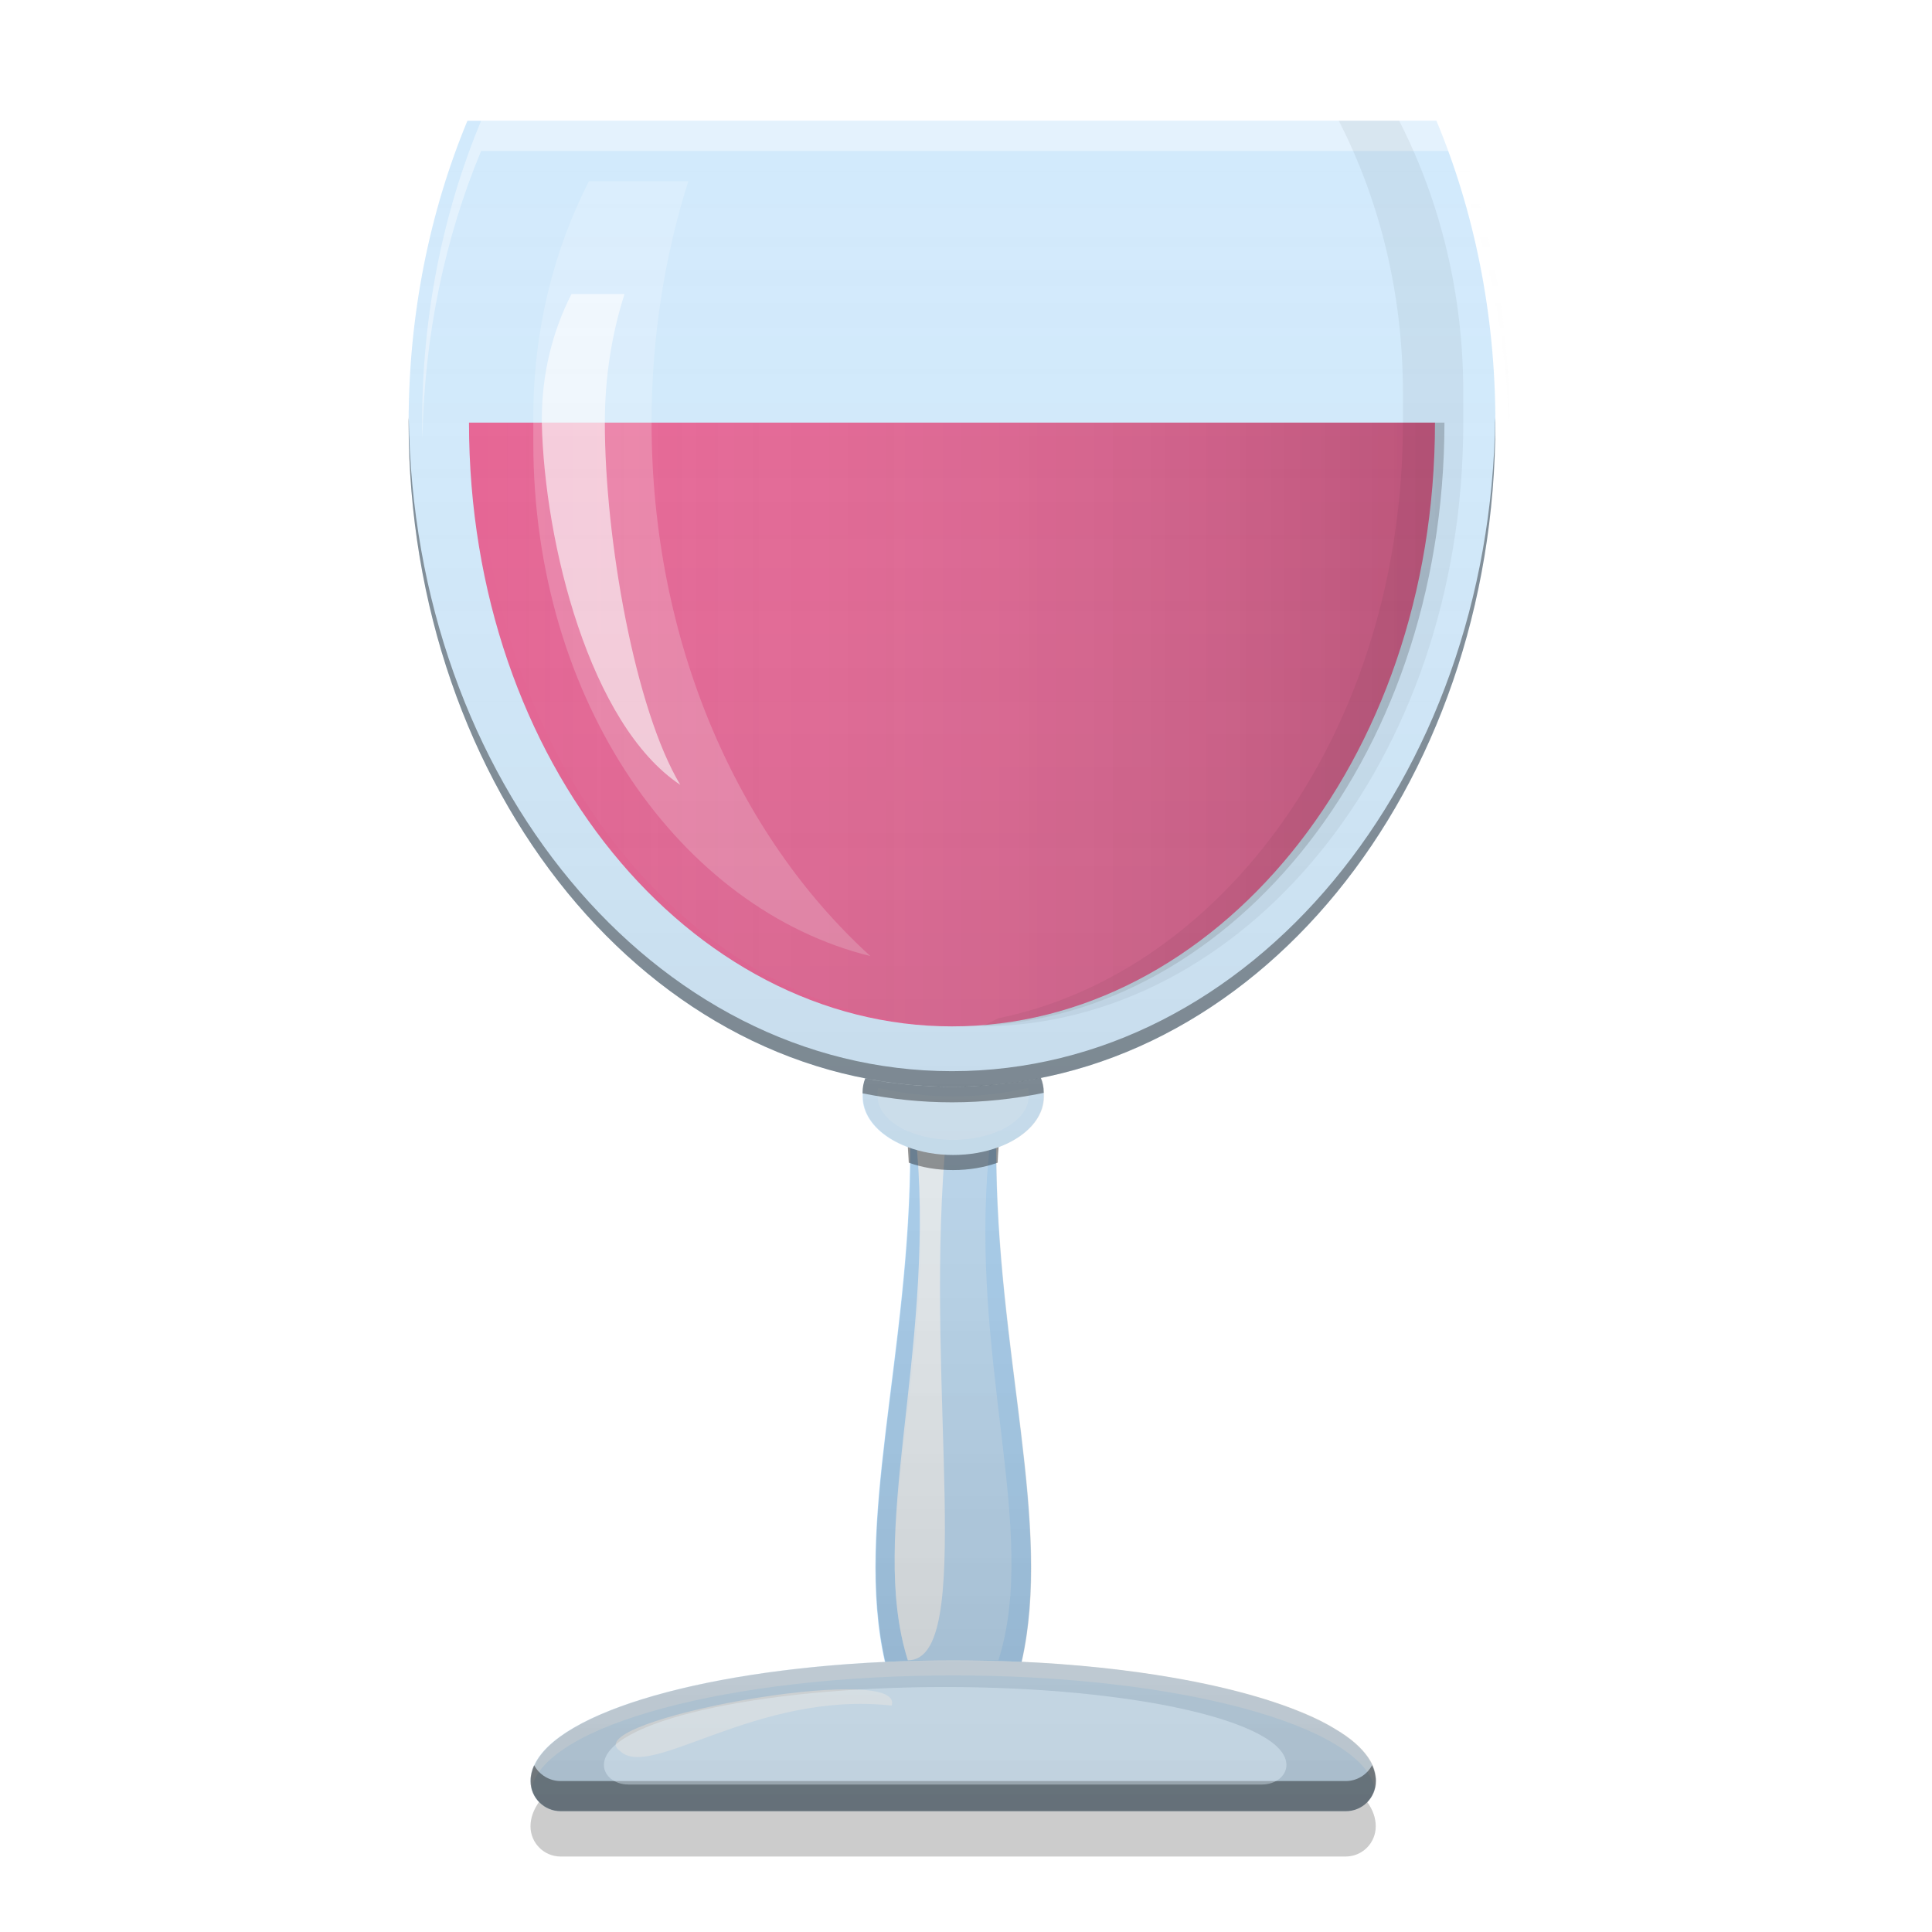
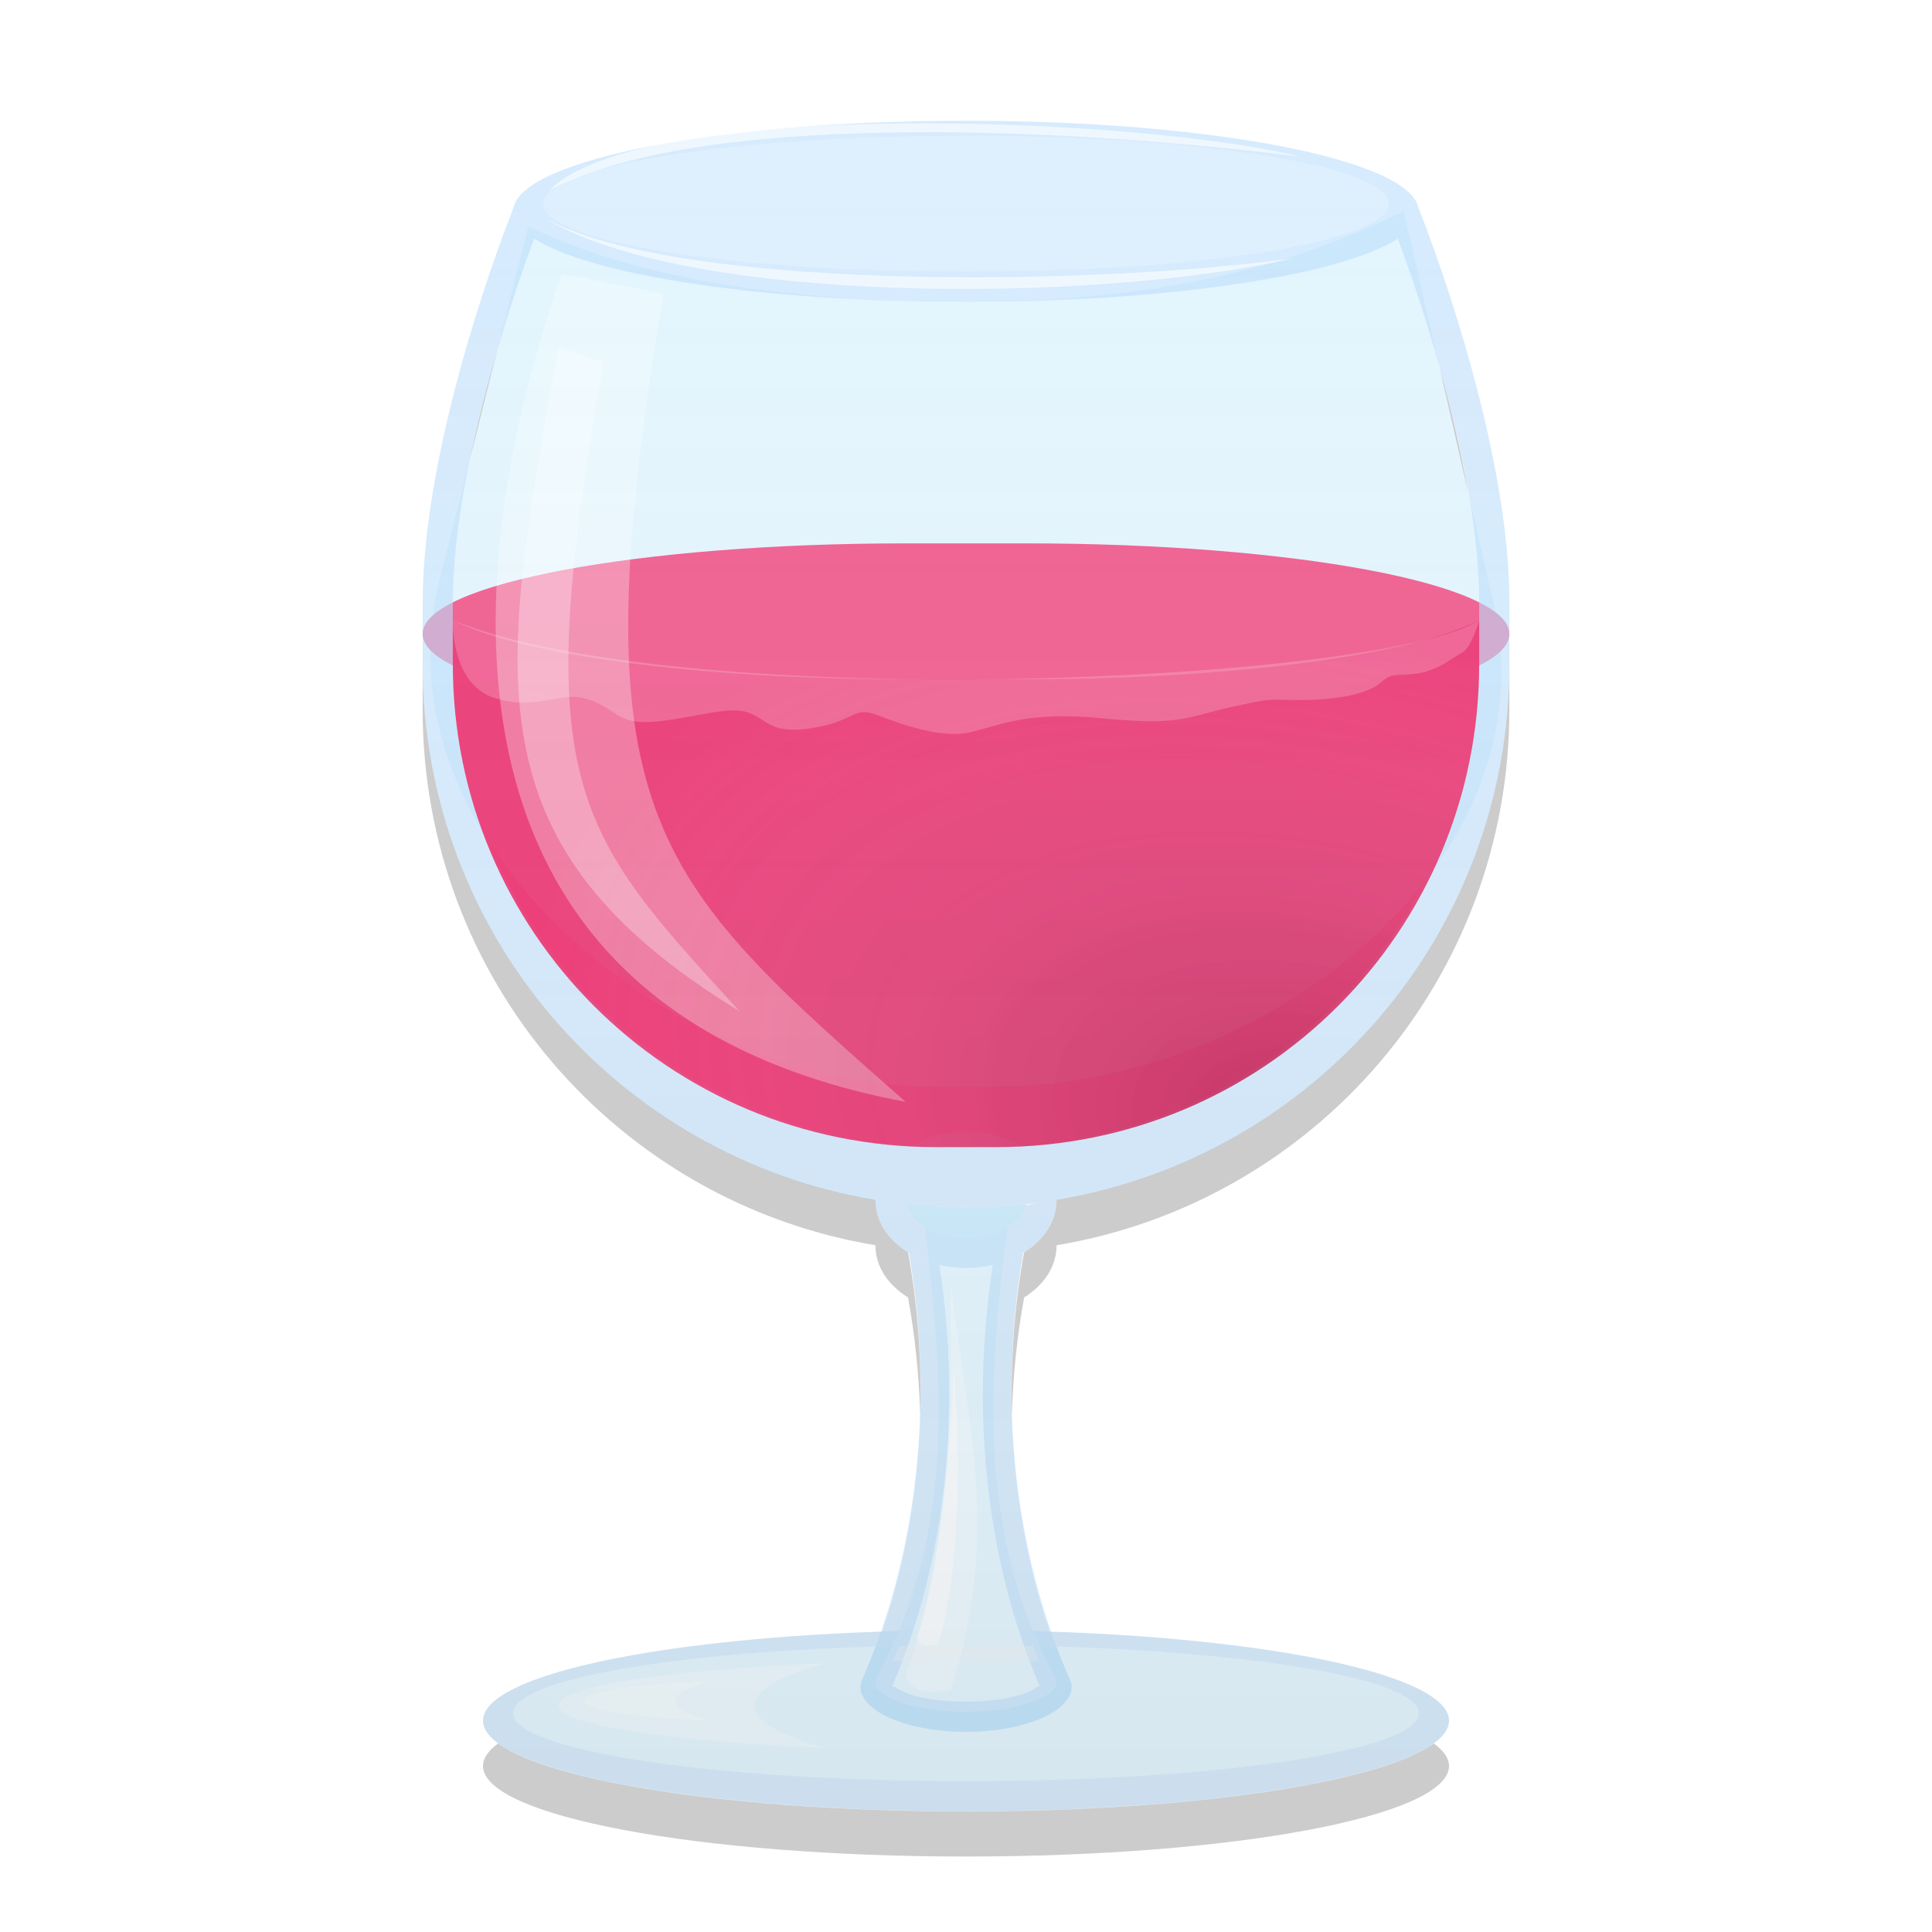
<svg xmlns="http://www.w3.org/2000/svg" width="48" height="48" viewBox="0 0 48 48" version="1.1">
  <defs>
-     <linearGradient id="linear0" gradientUnits="userSpaceOnUse" x1="16" y1="24" x2="48" y2="24" gradientTransform="matrix(0.75,0,0,0.75,-0.114259,0)">
-       <stop offset="0" style="stop-color:rgb(100%,100%,100%);stop-opacity:0;" />
-       <stop offset="1" style="stop-color:rgb(0%,0%,0%);stop-opacity:0.2;" />
-     </linearGradient>
-     <linearGradient id="linear1" gradientUnits="userSpaceOnUse" x1="32" y1="60" x2="32" y2="4" gradientTransform="matrix(0.75,0,0,0.75,-0.338378,0.0000432533)">
+     <radialGradient id="radial0" gradientUnits="userSpaceOnUse" cx="10.257" cy="-204.308" fx="10.257" fy="-204.308" r="4.498" gradientTransform="matrix(0.833629,-2.709295,4.33534,1.33395,910.1943,328.8247)">
+       <stop offset="0" style="stop-color:rgb(0%,0%,0%);stop-opacity:0.2;" />
+       <stop offset="1" style="stop-color:rgb(100%,100%,100%);stop-opacity:0;" />
+     </radialGradient>
+     <linearGradient id="linear0" gradientUnits="userSpaceOnUse" x1="32" y1="104" x2="32" y2="4" gradientTransform="matrix(0.75,0,0,0.75,0,0.000000000000085265)">
      <stop offset="0" style="stop-color:rgb(0%,0%,0%);stop-opacity:0.2;" />
      <stop offset="1" style="stop-color:rgb(100%,100%,100%);stop-opacity:0;" />
    </linearGradient>
  </defs>
  <g id="surface1">
-     <path style=" stroke:none;fill-rule:nonzero;fill:rgb(25.882%,64.706%,96.078%);fill-opacity:0.4;" d="M 24.77 26.945 C 24.605 26.961 24.441 26.973 24.277 26.98 C 24.441 26.973 24.605 26.961 24.77 26.945 Z M 22.562 26.945 C 22.742 26.965 22.922 26.977 23.105 26.988 C 22.922 26.977 22.742 26.965 22.562 26.945 Z M 23.105 26.988 C 23.285 26.996 23.469 27 23.652 27 C 23.469 27 23.285 26.996 23.105 26.988 Z M 23.652 27 C 23.832 27 24.008 26.996 24.188 26.988 C 24.008 26.996 23.832 27 23.652 27 Z M 22.613 28.523 C 22.617 33.598 21.203 37.852 21.984 41.289 C 22.535 41.266 23.102 41.25 23.68 41.25 C 24.258 41.25 24.824 41.266 25.379 41.289 C 26.16 37.852 24.742 33.598 24.75 28.523 C 24.434 28.633 24.07 28.695 23.68 28.695 C 23.293 28.695 22.93 28.633 22.613 28.523 Z M 22.613 28.523 " />
-     <path style=" stroke:none;fill-rule:nonzero;fill:rgb(56.471%,79.216%,97.647%);fill-opacity:0.4;" d="M 23.68 41.25 C 17.863 41.25 13.18 42.59 13.18 44.25 C 13.18 44.664 13.516 45 13.93 45 L 33.43 45 C 33.848 45 34.18 44.664 34.18 44.25 C 34.18 42.59 29.496 41.25 23.68 41.25 Z M 23.68 41.25 " />
-     <path style=" stroke:none;fill-rule:nonzero;fill:rgb(56.471%,79.216%,97.647%);fill-opacity:0.4;" d="M 25.859 26.781 C 25.141 26.926 24.402 27 23.652 27 C 22.918 27 22.199 26.93 21.496 26.793 C 21.453 26.902 21.43 27.02 21.43 27.141 L 21.43 27.246 C 21.43 28.051 22.434 28.695 23.68 28.695 C 24.926 28.695 25.93 28.051 25.93 27.246 L 25.93 27.141 C 25.93 27.016 25.906 26.898 25.859 26.781 Z M 25.859 26.781 " />
-     <path style=" stroke:none;fill-rule:nonzero;fill:rgb(89.02%,94.902%,99.216%);fill-opacity:0.4;" d="M 22.781 28.578 C 23.305 33.785 21.531 38.008 22.555 41.25 L 24.805 41.25 C 25.828 38.008 24.059 33.785 24.578 28.578 C 24.305 28.652 24 28.695 23.68 28.695 C 23.359 28.695 23.059 28.652 22.781 28.578 Z M 22.781 28.578 " />
-     <path style=" stroke:none;fill-rule:nonzero;fill:rgb(100%,100%,100%);fill-opacity:0.8;" d="M 22.785 28.578 C 23.195 33.684 21.555 38.086 22.555 41.25 C 24.242 41.25 23 34.676 23.469 28.688 C 23.23 28.676 23 28.637 22.785 28.574 Z M 22.785 28.578 " />
-     <path style=" stroke:none;fill-rule:nonzero;fill:rgb(89.02%,94.902%,99.216%);fill-opacity:0.4;" d="M 21.82 27.031 C 21.812 27.07 21.805 27.113 21.805 27.156 L 21.805 27.234 C 21.805 27.836 22.641 28.32 23.68 28.32 C 24.719 28.32 25.555 27.836 25.555 27.234 L 25.555 27.156 C 25.555 27.113 25.551 27.07 25.543 27.031 C 24.934 27.168 24.312 27.242 23.68 27.242 C 23.047 27.242 22.426 27.168 21.82 27.031 Z M 21.82 27.031 " />
-     <path style=" stroke:none;fill-rule:nonzero;fill:rgb(0%,0%,0%);fill-opacity:0.4;" d="M 22.555 28.5 C 22.562 28.629 22.57 28.758 22.578 28.887 C 22.902 29.004 23.281 29.07 23.68 29.07 C 24.082 29.07 24.457 29.004 24.785 28.887 C 24.789 28.758 24.797 28.629 24.809 28.5 C 24.477 28.625 24.094 28.695 23.68 28.695 C 23.27 28.695 22.887 28.625 22.555 28.5 Z M 22.555 28.5 " />
-     <path style=" stroke:none;fill-rule:nonzero;fill:rgb(100%,100%,100%);fill-opacity:0.4;" d="M 23.68 41.25 C 17.863 41.25 13.18 42.59 13.18 44.25 C 13.18 44.312 13.188 44.371 13.203 44.43 C 13.551 42.859 18.094 41.625 23.68 41.625 C 29.27 41.625 33.809 42.859 34.16 44.43 C 34.172 44.371 34.18 44.312 34.18 44.25 C 34.18 42.59 29.496 41.25 23.68 41.25 Z M 23.68 41.25 " />
-     <path style=" stroke:none;fill-rule:nonzero;fill:rgb(0%,0%,0%);fill-opacity:0.2;" d="M 13.391 44.77 C 13.254 44.965 13.18 45.168 13.18 45.375 C 13.18 45.789 13.516 46.125 13.93 46.125 L 33.43 46.125 C 33.848 46.125 34.18 45.789 34.18 45.375 C 34.18 45.168 34.109 44.965 33.969 44.77 C 33.832 44.91 33.645 45 33.43 45 L 13.93 45 C 13.719 45 13.527 44.91 13.391 44.77 Z M 13.391 44.77 " />
-     <path style=" stroke:none;fill-rule:nonzero;fill:rgb(0%,0%,0%);fill-opacity:0.4;" d="M 13.27 43.855 C 13.211 43.984 13.18 44.117 13.18 44.25 C 13.18 44.664 13.516 45 13.93 45 L 33.43 45 C 33.848 45 34.18 44.664 34.18 44.25 C 34.18 44.117 34.148 43.984 34.09 43.855 C 33.965 44.09 33.719 44.25 33.43 44.25 L 13.93 44.25 C 13.645 44.25 13.395 44.09 13.27 43.855 Z M 13.27 43.855 " />
-     <path style=" stroke:none;fill-rule:nonzero;fill:rgb(56.471%,79.216%,97.647%);fill-opacity:0.4;" d="M 11.613 3 C 10.68 5.25 10.152 7.797 10.152 10.5 C 10.152 19.641 16.172 27 23.652 27 C 31.129 27 37.152 19.641 37.152 10.5 C 37.152 7.797 36.625 5.25 35.688 3 Z M 11.613 3 " />
-     <path style=" stroke:none;fill-rule:nonzero;fill:rgb(92.549%,25.098%,47.843%);fill-opacity:0.8;" d="M 11.652 10.5 C 11.652 18.98 17.156 25.5 23.652 25.5 C 30.145 25.5 35.652 18.98 35.652 10.5 Z M 11.652 10.5 " />
-     <path style=" stroke:none;fill-rule:nonzero;fill:url(#linear0);" d="M 11.887 10.5 C 11.887 18.98 17.391 25.5 23.887 25.5 C 30.379 25.5 35.887 18.98 35.887 10.5 Z M 11.887 10.5 " />
-     <path style=" stroke:none;fill-rule:nonzero;fill:rgb(100%,100%,100%);fill-opacity:0.2;" d="M 13.25 10.5 L 13.25 11 C 13.25 17.449 16.922 22.59 21.625 23.754 C 18.32 20.75 16.188 15.941 16.188 10.5 Z M 13.25 10.5 " />
-     <path style=" stroke:none;fill-rule:nonzero;fill:rgb(100%,100%,100%);fill-opacity:0.2;" d="M 14.633 4.5 C 13.754 6.219 13.25 8.215 13.25 10.352 L 13.25 10.5 L 16.188 10.5 C 16.188 8.379 16.512 6.359 17.102 4.5 Z M 14.633 4.5 " />
-     <path style=" stroke:none;fill-rule:nonzero;fill:rgb(100%,100%,100%);fill-opacity:0.6;" d="M 13.461 10.5 C 13.527 13.5 14.652 18 16.902 19.5 C 15.777 17.625 15.027 13.398 15.027 10.5 Z M 13.461 10.5 " />
-     <path style=" stroke:none;fill-rule:nonzero;fill:rgb(100%,100%,100%);fill-opacity:0.6;" d="M 14.199 7.305 C 13.73 8.219 13.461 9.285 13.461 10.422 L 13.461 10.5 L 15.027 10.5 C 15.027 9.371 15.199 8.293 15.516 7.305 Z M 14.199 7.305 " />
-     <path style=" stroke:none;fill-rule:nonzero;fill:rgb(0%,0%,0%);fill-opacity:0.4;" d="M 10.156 10.379 C 10.152 10.418 10.152 10.461 10.152 10.5 C 10.152 19.641 16.172 27 23.652 27 C 31.129 27 37.152 19.641 37.152 10.5 C 37.152 10.461 37.148 10.418 37.148 10.379 C 37.031 19.398 31.059 26.613 23.652 26.613 C 16.246 26.613 10.27 19.398 10.156 10.379 Z M 10.156 10.379 " />
-     <path style=" stroke:none;fill-rule:nonzero;fill:rgb(100%,100%,100%);fill-opacity:0.4;" d="M 11.953 3 C 11.016 5.25 10.488 7.797 10.488 10.5 C 10.488 10.633 10.492 10.766 10.496 10.898 C 10.539 8.324 11.059 5.898 11.953 3.75 L 36.027 3.75 C 36.922 5.898 37.441 8.324 37.484 10.898 C 37.488 10.766 37.488 10.633 37.488 10.5 C 37.488 7.797 36.961 5.25 36.027 3 Z M 11.953 3 " />
-     <path style=" stroke:none;fill-rule:nonzero;fill:rgb(0%,0%,0%);fill-opacity:0.4;" d="M 25.859 26.781 C 25.141 26.922 24.402 27 23.652 27 C 22.918 27 22.199 26.93 21.496 26.793 C 21.453 26.902 21.43 27.02 21.43 27.141 L 21.43 27.164 C 22.152 27.309 22.895 27.387 23.652 27.387 C 24.43 27.387 25.191 27.305 25.93 27.152 L 25.93 27.141 C 25.93 27.016 25.906 26.895 25.859 26.781 Z M 25.859 26.781 " />
-     <path style=" stroke:none;fill-rule:nonzero;fill:rgb(0.392%,0.392%,0.392%);fill-opacity:0.051;" d="M 33.262 3 C 34.277 4.984 34.855 7.289 34.855 9.75 L 34.855 10.5 C 34.855 18.121 30.41 24.156 24.793 25.301 C 24.664 25.371 24.531 25.438 24.398 25.5 C 30.875 25.469 36.355 18.965 36.355 10.5 L 36.355 9.75 C 36.355 7.289 35.777 4.984 34.762 3 Z M 33.262 3 " />
-     <path style=" stroke:none;fill-rule:nonzero;fill:rgb(100%,100%,100%);fill-opacity:0.8;" d="M 15.402 43.5 C 16.152 44.25 18.777 42 22.152 42.375 C 22.527 41.25 14.277 42.75 15.402 43.5 Z M 15.402 43.5 " />
-     <path style=" stroke:none;fill-rule:nonzero;fill:url(#linear1);" d="M 11.625 3 C 10.703 5.215 10.18 7.719 10.164 10.379 C 10.164 10.379 10.164 10.383 10.164 10.383 C 10.164 10.422 10.16 10.461 10.16 10.5 C 10.16 18.742 15.059 25.535 21.508 26.789 C 21.508 26.789 21.508 26.793 21.508 26.793 C 21.484 26.848 21.469 26.902 21.457 26.957 C 21.457 26.965 21.457 26.977 21.453 26.98 C 21.445 27.02 21.445 27.062 21.441 27.102 C 21.441 27.117 21.441 27.129 21.441 27.141 L 21.441 27.246 C 21.441 27.785 21.891 28.25 22.562 28.5 C 22.574 28.629 22.582 28.758 22.586 28.883 C 22.598 28.887 22.609 28.891 22.621 28.895 C 22.562 33.805 21.23 37.934 21.996 41.289 C 17.238 41.508 13.57 42.633 13.219 44.027 C 13.215 44.043 13.211 44.059 13.207 44.074 C 13.207 44.082 13.207 44.09 13.203 44.098 C 13.199 44.117 13.199 44.133 13.195 44.148 C 13.195 44.164 13.191 44.176 13.191 44.191 C 13.191 44.211 13.191 44.23 13.191 44.25 C 13.191 44.273 13.191 44.301 13.195 44.324 C 13.195 44.324 13.195 44.328 13.195 44.328 C 13.195 44.336 13.199 44.344 13.199 44.355 C 13.203 44.375 13.207 44.402 13.211 44.426 C 13.215 44.426 13.211 44.426 13.211 44.426 C 13.211 44.426 13.211 44.43 13.211 44.43 C 13.293 44.758 13.586 44.996 13.941 44.996 L 33.441 44.996 C 33.793 44.996 34.09 44.754 34.168 44.426 C 34.176 44.402 34.18 44.375 34.184 44.348 C 34.184 44.344 34.188 44.332 34.188 44.324 C 34.188 44.324 34.188 44.32 34.188 44.32 C 34.188 44.297 34.191 44.273 34.191 44.246 C 34.191 44.23 34.191 44.215 34.191 44.195 C 34.188 44.195 34.191 44.191 34.191 44.188 C 34.188 44.176 34.188 44.16 34.184 44.148 C 34.184 44.129 34.18 44.113 34.176 44.098 C 34.176 44.09 34.176 44.082 34.172 44.07 C 34.168 44.051 34.164 44.035 34.16 44.016 C 34.16 44.008 34.156 44.008 34.156 44 C 34.148 43.98 34.145 43.961 34.137 43.938 C 34.047 43.688 33.848 43.441 33.555 43.211 C 33.527 43.191 33.496 43.168 33.465 43.145 C 33.434 43.121 33.402 43.098 33.367 43.078 C 33.336 43.055 33.301 43.031 33.266 43.012 C 33.16 42.945 33.047 42.879 32.926 42.812 C 32.887 42.793 32.844 42.773 32.805 42.75 C 31.922 42.312 30.656 41.941 29.141 41.68 C 28.016 41.484 26.746 41.348 25.387 41.285 C 26.148 37.934 24.82 33.805 24.758 28.895 C 24.77 28.891 24.781 28.887 24.793 28.883 C 24.801 28.754 24.809 28.629 24.816 28.5 C 25.488 28.25 25.941 27.781 25.941 27.246 L 25.941 27.141 C 25.941 27.113 25.938 27.09 25.938 27.066 C 25.938 27.059 25.938 27.055 25.938 27.047 C 25.938 27.047 25.938 27.043 25.938 27.043 C 25.934 27.016 25.93 26.984 25.922 26.957 C 25.922 26.945 25.918 26.93 25.914 26.918 C 25.91 26.906 25.91 26.895 25.906 26.883 C 25.902 26.875 25.902 26.871 25.902 26.867 C 25.898 26.859 25.898 26.852 25.895 26.844 C 25.887 26.824 25.879 26.801 25.871 26.777 C 26.043 26.742 26.219 26.703 26.387 26.664 C 26.609 26.609 26.824 26.547 27.043 26.48 C 32.875 24.652 37.16 18.211 37.16 10.496 C 37.16 10.457 37.16 10.418 37.16 10.379 C 37.16 10.379 37.16 10.375 37.16 10.375 C 37.145 8.012 36.727 5.77 35.988 3.746 L 36.035 3.746 C 36.93 5.895 37.453 8.32 37.496 10.895 C 37.496 10.762 37.5 10.629 37.5 10.496 C 37.5 7.793 36.973 5.246 36.035 2.996 L 35.699 2.996 Z M 11.625 3 " />
-     <path style=" stroke:none;fill-rule:nonzero;fill:rgb(89.02%,94.902%,99.216%);fill-opacity:0.4;" d="M 23.48 41.914 C 18.785 41.914 15.004 42.777 15.004 43.852 C 15.004 44.121 15.273 44.336 15.609 44.336 L 31.355 44.336 C 31.691 44.336 31.961 44.121 31.961 43.852 C 31.961 42.777 28.18 41.914 23.48 41.914 Z M 23.48 41.914 " />
+     <path style=" stroke:none;fill-rule:nonzero;fill:rgb(29.804%,74.51%,97.255%);fill-opacity:0.29;" d="M 22.52 29.918 C 22.598 30.387 23.23 30.75 24.004 30.75 C 24.777 30.75 25.41 30.387 25.492 29.918 C 25 29.973 24.504 30 24 30 C 23.5 30 23.004 29.973 22.52 29.918 Z M 22.52 29.918 " />
+     <path style=" stroke:none;fill-rule:nonzero;fill:rgb(30.196%,74.902%,97.647%);fill-opacity:0.157;" d="M 22.98 30.496 C 23.41 34.012 23.801 38.055 21.758 41.715 C 21.758 41.719 21.758 41.719 21.754 41.719 C 21.75 41.738 21.75 41.758 21.75 41.777 C 21.75 42.191 22.754 42.527 24 42.527 C 25.246 42.527 26.25 42.191 26.25 41.777 L 26.25 41.758 C 26.246 41.746 26.246 41.73 26.242 41.719 L 26.242 41.715 C 24.211 38.082 24.582 34.027 25.023 30.5 C 24.754 30.656 24.398 30.75 24.004 30.75 C 23.605 30.75 23.246 30.652 22.98 30.496 Z M 22.98 30.496 " />
+     <path style=" stroke:none;fill-rule:nonzero;fill:rgb(73.333%,87.059%,98.431%);fill-opacity:0.6;" d="M 21.75 29.812 L 21.75 29.816 C 21.75 30.75 22.754 31.5 24 31.5 C 25.246 31.5 26.25 30.75 26.25 29.816 L 26.25 29.812 C 26.094 29.836 25.938 29.859 25.777 29.883 C 25.68 29.902 25.586 29.926 25.484 29.941 C 25.387 30.398 24.762 30.75 24.004 30.75 C 23.23 30.75 22.598 30.387 22.52 29.918 C 22.258 29.891 22.004 29.852 21.75 29.812 Z M 21.75 29.812 " />
+     <path style=" stroke:none;fill-rule:nonzero;fill:rgb(73.333%,87.059%,98.431%);fill-opacity:0.6;" d="M 25.422 31.125 C 25.199 31.258 24.945 31.359 24.668 31.426 C 24.117 34.961 24.469 38.727 25.836 41.902 L 25.77 41.902 C 25.516 42.121 24.84 42.277 24.035 42.277 L 23.965 42.277 C 23.16 42.277 22.484 42.121 22.23 41.902 L 22.164 41.902 C 23.531 38.727 23.887 34.961 23.336 31.426 C 23.059 31.363 22.801 31.258 22.582 31.125 C 23.211 34.691 22.82 38.578 21.41 41.75 C 21.391 41.797 21.379 41.852 21.379 41.902 L 21.375 41.902 C 21.375 42.523 22.547 43.027 24 43.027 C 25.453 43.027 26.625 42.523 26.625 41.902 C 26.625 41.852 26.613 41.797 26.59 41.75 C 25.18 38.578 24.789 34.691 25.422 31.125 Z M 25.422 31.125 " />
+     <path style=" stroke:none;fill-rule:nonzero;fill:rgb(94.51%,94.51%,94.51%);fill-opacity:0.302;" d="M 24 40.875 C 23.434 40.875 22.879 40.883 22.332 40.898 C 22.281 41.023 22.227 41.148 22.168 41.273 C 22.766 41.258 23.375 41.25 24 41.25 C 24.625 41.25 25.234 41.258 25.828 41.273 C 25.773 41.148 25.719 41.023 25.664 40.898 C 25.121 40.883 24.566 40.875 24 40.875 Z M 24 40.875 " />
+     <path style=" stroke:none;fill-rule:nonzero;fill:rgb(73.333%,87.059%,98.431%);fill-opacity:0.6;" d="M 22.332 40.523 C 16.48 40.676 12 41.609 12 42.75 C 12 43.996 17.352 45 24 45 C 30.648 45 36 43.996 36 42.75 C 36 41.609 31.516 40.676 25.664 40.523 C 25.719 40.648 25.773 40.773 25.828 40.898 C 31.184 41.027 35.25 41.723 35.25 42.562 C 35.25 43.496 30.234 44.25 24 44.25 C 17.766 44.25 12.75 43.496 12.75 42.562 C 12.75 41.723 16.816 41.027 22.168 40.898 C 22.227 40.773 22.281 40.648 22.332 40.523 Z M 22.332 40.523 " />
+     <path style=" stroke:none;fill-rule:nonzero;fill:rgb(30.98%,76.471%,96.863%);fill-opacity:0.157;" d="M 13.125 5.625 L 10.918 14.434 C 9.305 20.883 16.602 27 23.25 27 L 24.75 27 C 31.398 27 38.59 21.457 37.105 14.977 L 34.875 5.25 C 33.039 6.129 29.914 7.5 24 7.5 C 18.086 7.5 14.961 6.504 13.125 5.625 Z M 13.125 5.625 " />
+     <path style=" stroke:none;fill-rule:nonzero;fill:rgb(94.118%,38.431%,57.255%);fill-opacity:1;" d="M 22.5 13.5 L 25.5 13.5 C 32.129 13.5 37.5 14.508 37.5 15.75 C 37.5 16.992 32.129 18 25.5 18 L 22.5 18 C 15.871 18 10.5 16.992 10.5 15.75 C 10.5 14.508 15.871 13.5 22.5 13.5 Z M 22.5 13.5 " />
+     <path style=" stroke:none;fill-rule:nonzero;fill:rgb(73.333%,87.059%,98.431%);fill-opacity:0.6;" d="M 24 3 C 17.934 3 13.023 3.949 12.762 5.148 C 11.754 7.727 10.484 11.906 10.504 15 L 10.5 15 L 10.5 16.5 C 10.5 23.98 16.52 30 24 30 C 31.48 30 37.5 23.98 37.5 16.5 L 37.5 15 C 37.516 11.906 36.246 7.727 35.238 5.152 C 34.98 3.953 30.066 3 24 3 Z M 24 3.375 C 29.816 3.375 34.5 4.129 34.5 5.062 C 34.5 5.996 29.816 6.75 24 6.75 C 18.184 6.75 13.5 5.996 13.5 5.062 C 13.5 4.129 18.184 3.375 24 3.375 Z M 13.27 5.93 C 14.707 6.844 18.957 7.5 24 7.5 C 29.043 7.5 33.293 6.844 34.73 5.93 C 35.676 8.477 36.77 12.297 36.75 15 L 36.938 15 L 36.75 15 L 36.75 16.312 C 36.75 23.062 31.312 28.5 24.562 28.5 L 23.438 28.5 C 16.688 28.5 11.25 23.062 11.25 16.312 L 11.25 15 L 11.062 15 L 11.25 15 C 11.234 12.297 12.324 8.477 13.27 5.93 Z M 13.27 5.93 " />
+     <path style=" stroke:none;fill-rule:nonzero;fill:rgb(92.549%,25.098%,47.843%);fill-opacity:0.996;" d="M 11.25 15.41 L 11.25 16.5 C 11.25 23.148 16.602 28.5 23.25 28.5 L 24.75 28.5 C 31.398 28.5 36.75 23.148 36.75 16.5 L 36.75 15.41 C 35.055 16.27 30.672 16.875 25.5 16.875 L 22.5 16.875 C 17.328 16.875 12.945 16.27 11.25 15.41 Z M 11.25 15.41 " />
+     <path style=" stroke:none;fill-rule:nonzero;fill:rgb(100%,100%,100%);fill-opacity:0.302;" d="M 13.953 6.805 C 11.328 14.305 10.438 25.109 22.5 27.375 C 16.125 21.75 14.312 20.301 16.484 7.293 Z M 13.953 6.805 " />
+     <path style=" stroke:none;fill-rule:nonzero;fill:url(#radial0);" d="M 11.25 15.41 L 11.25 16.5 C 11.25 23.148 16.602 28.5 23.25 28.5 L 24.75 28.5 C 31.398 28.5 36.75 23.148 36.75 16.5 L 36.75 15.41 C 35.055 16.27 30.672 16.875 25.5 16.875 L 22.5 16.875 C 17.328 16.875 12.945 16.27 11.25 15.41 Z M 11.25 15.41 " />
+     <path style=" stroke:none;fill-rule:nonzero;fill:rgb(39.216%,70.98%,96.471%);fill-opacity:0.208;" d="M 24 3.375 C 29.801 3.375 34.5 4.129 34.5 5.062 C 34.5 5.996 29.801 6.75 24 6.75 C 18.199 6.75 13.5 5.996 13.5 5.062 C 13.5 4.129 18.199 3.375 24 3.375 Z M 24 3.375 " />
+     <path style=" stroke:none;fill-rule:nonzero;fill:rgb(30.196%,74.902%,97.647%);fill-opacity:0.157;" d="M 22.172 40.898 C 16.812 41.027 12.75 41.723 12.75 42.562 C 12.75 43.496 17.766 44.25 24 44.25 C 30.234 44.25 35.25 43.496 35.25 42.562 C 35.25 41.723 31.188 41.027 25.828 40.898 C 25.957 41.172 26.09 41.445 26.242 41.719 L 26.246 41.719 C 26.246 41.734 26.246 41.746 26.25 41.758 L 26.25 41.777 C 26.25 42.191 25.246 42.527 24 42.527 C 22.754 42.527 21.75 42.191 21.75 41.777 C 21.75 41.758 21.75 41.738 21.754 41.719 C 21.758 41.719 21.758 41.719 21.758 41.715 C 21.91 41.445 22.043 41.172 22.172 40.898 Z M 22.172 40.898 " />
+     <path style=" stroke:none;fill-rule:nonzero;fill:rgb(100%,100%,100%);fill-opacity:0.302;" d="M 13.875 8.625 C 12.375 16.875 11.625 21 18.375 25.125 C 14.25 20.625 13.125 19.5 15 9 Z M 13.875 8.625 " />
+     <path style=" stroke:none;fill-rule:nonzero;fill:rgb(100%,100%,100%);fill-opacity:0.302;" d="M 20.512 41.324 C 16.625 41.484 13.875 41.895 13.875 42.375 C 13.875 42.855 16.625 43.266 20.512 43.426 C 19.398 43.129 18.75 42.766 18.75 42.375 C 18.75 41.984 19.398 41.621 20.512 41.324 Z M 20.512 41.324 " />
+     <path style=" stroke:none;fill-rule:nonzero;fill:rgb(100%,100%,100%);fill-opacity:0.302;" d="M 17.625 41.766 C 15.805 41.84 14.516 42.031 14.516 42.258 C 14.516 42.484 15.805 42.676 17.625 42.75 C 17.102 42.609 16.797 42.441 16.797 42.258 C 16.797 42.074 17.102 41.906 17.625 41.766 Z M 17.625 41.766 " />
+     <path style=" stroke:none;fill-rule:nonzero;fill:rgb(100%,100%,100%);fill-opacity:0.302;" d="M 23.625 31.875 C 24 35.25 24.891 38.031 23.625 42 C 23.195 42.016 22.719 42.172 22.5 41.625 C 23.625 38.625 23.625 35.25 23.625 31.875 Z M 23.625 31.875 " />
+     <path style=" stroke:none;fill-rule:nonzero;fill:rgb(0%,0%,0%);fill-opacity:0.2;" d="M 12.359 8.676 C 12.102 9.57 11.863 10.504 11.672 11.426 Z M 35.762 9.113 L 36.48 12.258 C 36.301 11.223 36.051 10.148 35.762 9.113 Z M 10.5 16.5 L 10.5 17.625 C 10.5 24.336 15.352 29.871 21.75 30.938 L 21.75 30.945 C 21.75 31.465 22.062 31.926 22.559 32.234 C 22.734 33.188 22.832 34.164 22.863 35.141 C 22.898 33.789 22.801 32.43 22.559 31.113 C 22.062 30.805 21.75 30.344 21.75 29.82 L 21.75 29.812 C 15.352 28.746 10.5 23.215 10.5 16.5 Z M 37.5 16.5 C 37.5 23.215 32.648 28.746 26.25 29.812 L 26.25 29.82 C 26.25 30.34 25.938 30.805 25.445 31.113 C 25.203 32.43 25.102 33.789 25.141 35.145 C 25.168 34.164 25.27 33.188 25.445 32.234 C 25.938 31.926 26.25 31.465 26.25 30.941 L 26.25 30.938 C 32.648 29.871 37.5 24.336 37.5 17.625 Z M 12.375 43.316 C 12.133 43.496 12 43.68 12 43.875 C 12 45.121 17.352 46.125 24 46.125 C 30.648 46.125 36 45.121 36 43.875 C 36 43.68 35.867 43.496 35.625 43.316 C 34.297 44.289 29.609 45.004 24 45.004 C 18.391 45.004 13.703 44.289 12.375 43.316 Z M 12.375 43.316 " />
+     <path style=" stroke:none;fill-rule:nonzero;fill:rgb(100%,100%,100%);fill-opacity:0.6;" d="M 13.477 5.387 C 16.949 7.566 27.109 7.562 32.125 6.418 C 26.906 7.129 16.664 7.215 13.477 5.387 Z M 13.477 5.387 " />
+     <path style=" stroke:none;fill-rule:nonzero;fill:rgb(100%,100%,100%);fill-opacity:0.6;" d="M 13.641 4.734 C 15.949 2.398 28.328 2.906 32.305 3.891 C 26.082 3.113 17.242 2.797 13.641 4.734 Z M 13.641 4.734 " />
+     <path style=" stroke:none;fill-rule:nonzero;fill:rgb(100%,100%,100%);fill-opacity:0.6;" d="M 23.684 33.984 C 23.859 35.578 23.902 38.984 23.305 40.859 C 23.102 40.871 22.875 40.941 22.773 40.684 C 23.305 39.266 23.684 35.578 23.684 33.984 Z M 23.684 33.984 " />
+     <path style=" stroke:none;fill-rule:nonzero;fill:rgb(100%,100%,100%);fill-opacity:0.2;" d="M 11.25 15.41 C 11.25 15.41 11.191 17.008 12.297 17.344 C 13.398 17.68 13.902 17.129 14.637 17.383 C 15.371 17.637 15.336 18.035 16.355 17.922 C 17.375 17.809 18.129 17.527 18.613 17.711 C 19.098 17.895 19.148 18.262 20.219 18.082 C 21.289 17.902 21.188 17.531 21.805 17.77 C 22.426 18.004 23.395 18.359 24.113 18.191 C 24.832 18.027 25.488 17.66 27.41 17.848 C 29.332 18.035 29.469 17.82 30.57 17.57 C 31.676 17.324 31.492 17.391 32.328 17.391 C 33.164 17.395 33.984 17.246 34.301 16.961 C 34.621 16.68 34.688 16.812 35.223 16.73 C 35.758 16.648 36.09 16.332 36.324 16.215 C 36.559 16.098 36.75 15.41 36.75 15.41 C 34.301 16.961 16.957 17.738 11.25 15.41 Z M 11.25 15.41 " />
+     <path style=" stroke:none;fill-rule:nonzero;fill:url(#linear0);" d="M 24 3.375 C 18.184 3.375 13.5 4.129 13.5 5.062 C 13.5 5.996 18.184 6.75 24 6.75 C 29.816 6.75 34.5 5.996 34.5 5.062 C 34.5 4.129 29.816 3.375 24 3.375 Z M 12.777 5.109 C 11.766 7.684 10.484 11.891 10.504 15 L 10.5 15 L 10.5 16.5 C 10.5 23.211 15.352 28.746 21.75 29.812 L 21.75 29.816 C 21.75 30.34 22.062 30.801 22.559 31.109 C 23.129 34.23 22.918 37.605 21.922 40.539 C 16.273 40.723 12 41.637 12 42.75 C 12 43.996 17.352 45 24 45 C 30.648 45 36 43.996 36 42.75 C 36 41.637 31.727 40.723 26.078 40.539 C 25.082 37.605 24.871 34.23 25.445 31.109 C 25.938 30.801 26.25 30.34 26.25 29.816 L 26.25 29.812 C 32.648 28.746 37.5 23.211 37.5 16.5 L 37.5 15 C 37.516 11.891 36.234 7.684 35.223 5.109 L 34.523 5.387 C 34.527 5.395 34.531 5.402 34.531 5.406 C 32.66 6.285 29.578 7.5 24 7.5 C 18.309 7.5 15.211 6.578 13.348 5.727 C 13.391 5.613 13.434 5.492 13.477 5.387 Z M 12.359 8.676 L 11.672 11.422 C 11.863 10.504 12.102 9.57 12.359 8.676 Z M 35.762 9.113 C 36.051 10.148 36.301 11.219 36.48 12.258 Z M 12.148 20.918 C 14.41 24.453 18.965 27 23.25 27 L 24.75 27 C 28.801 27 33.051 24.938 35.418 21.863 C 33.523 25.582 29.77 28.184 25.367 28.473 C 24.988 28.254 24.516 28.125 24 28.125 C 23.98 28.125 23.961 28.125 23.941 28.125 C 23.449 28.133 22.992 28.262 22.629 28.473 C 17.863 28.16 13.863 25.137 12.148 20.918 Z M 12.148 20.918 " />
  </g>
</svg>
